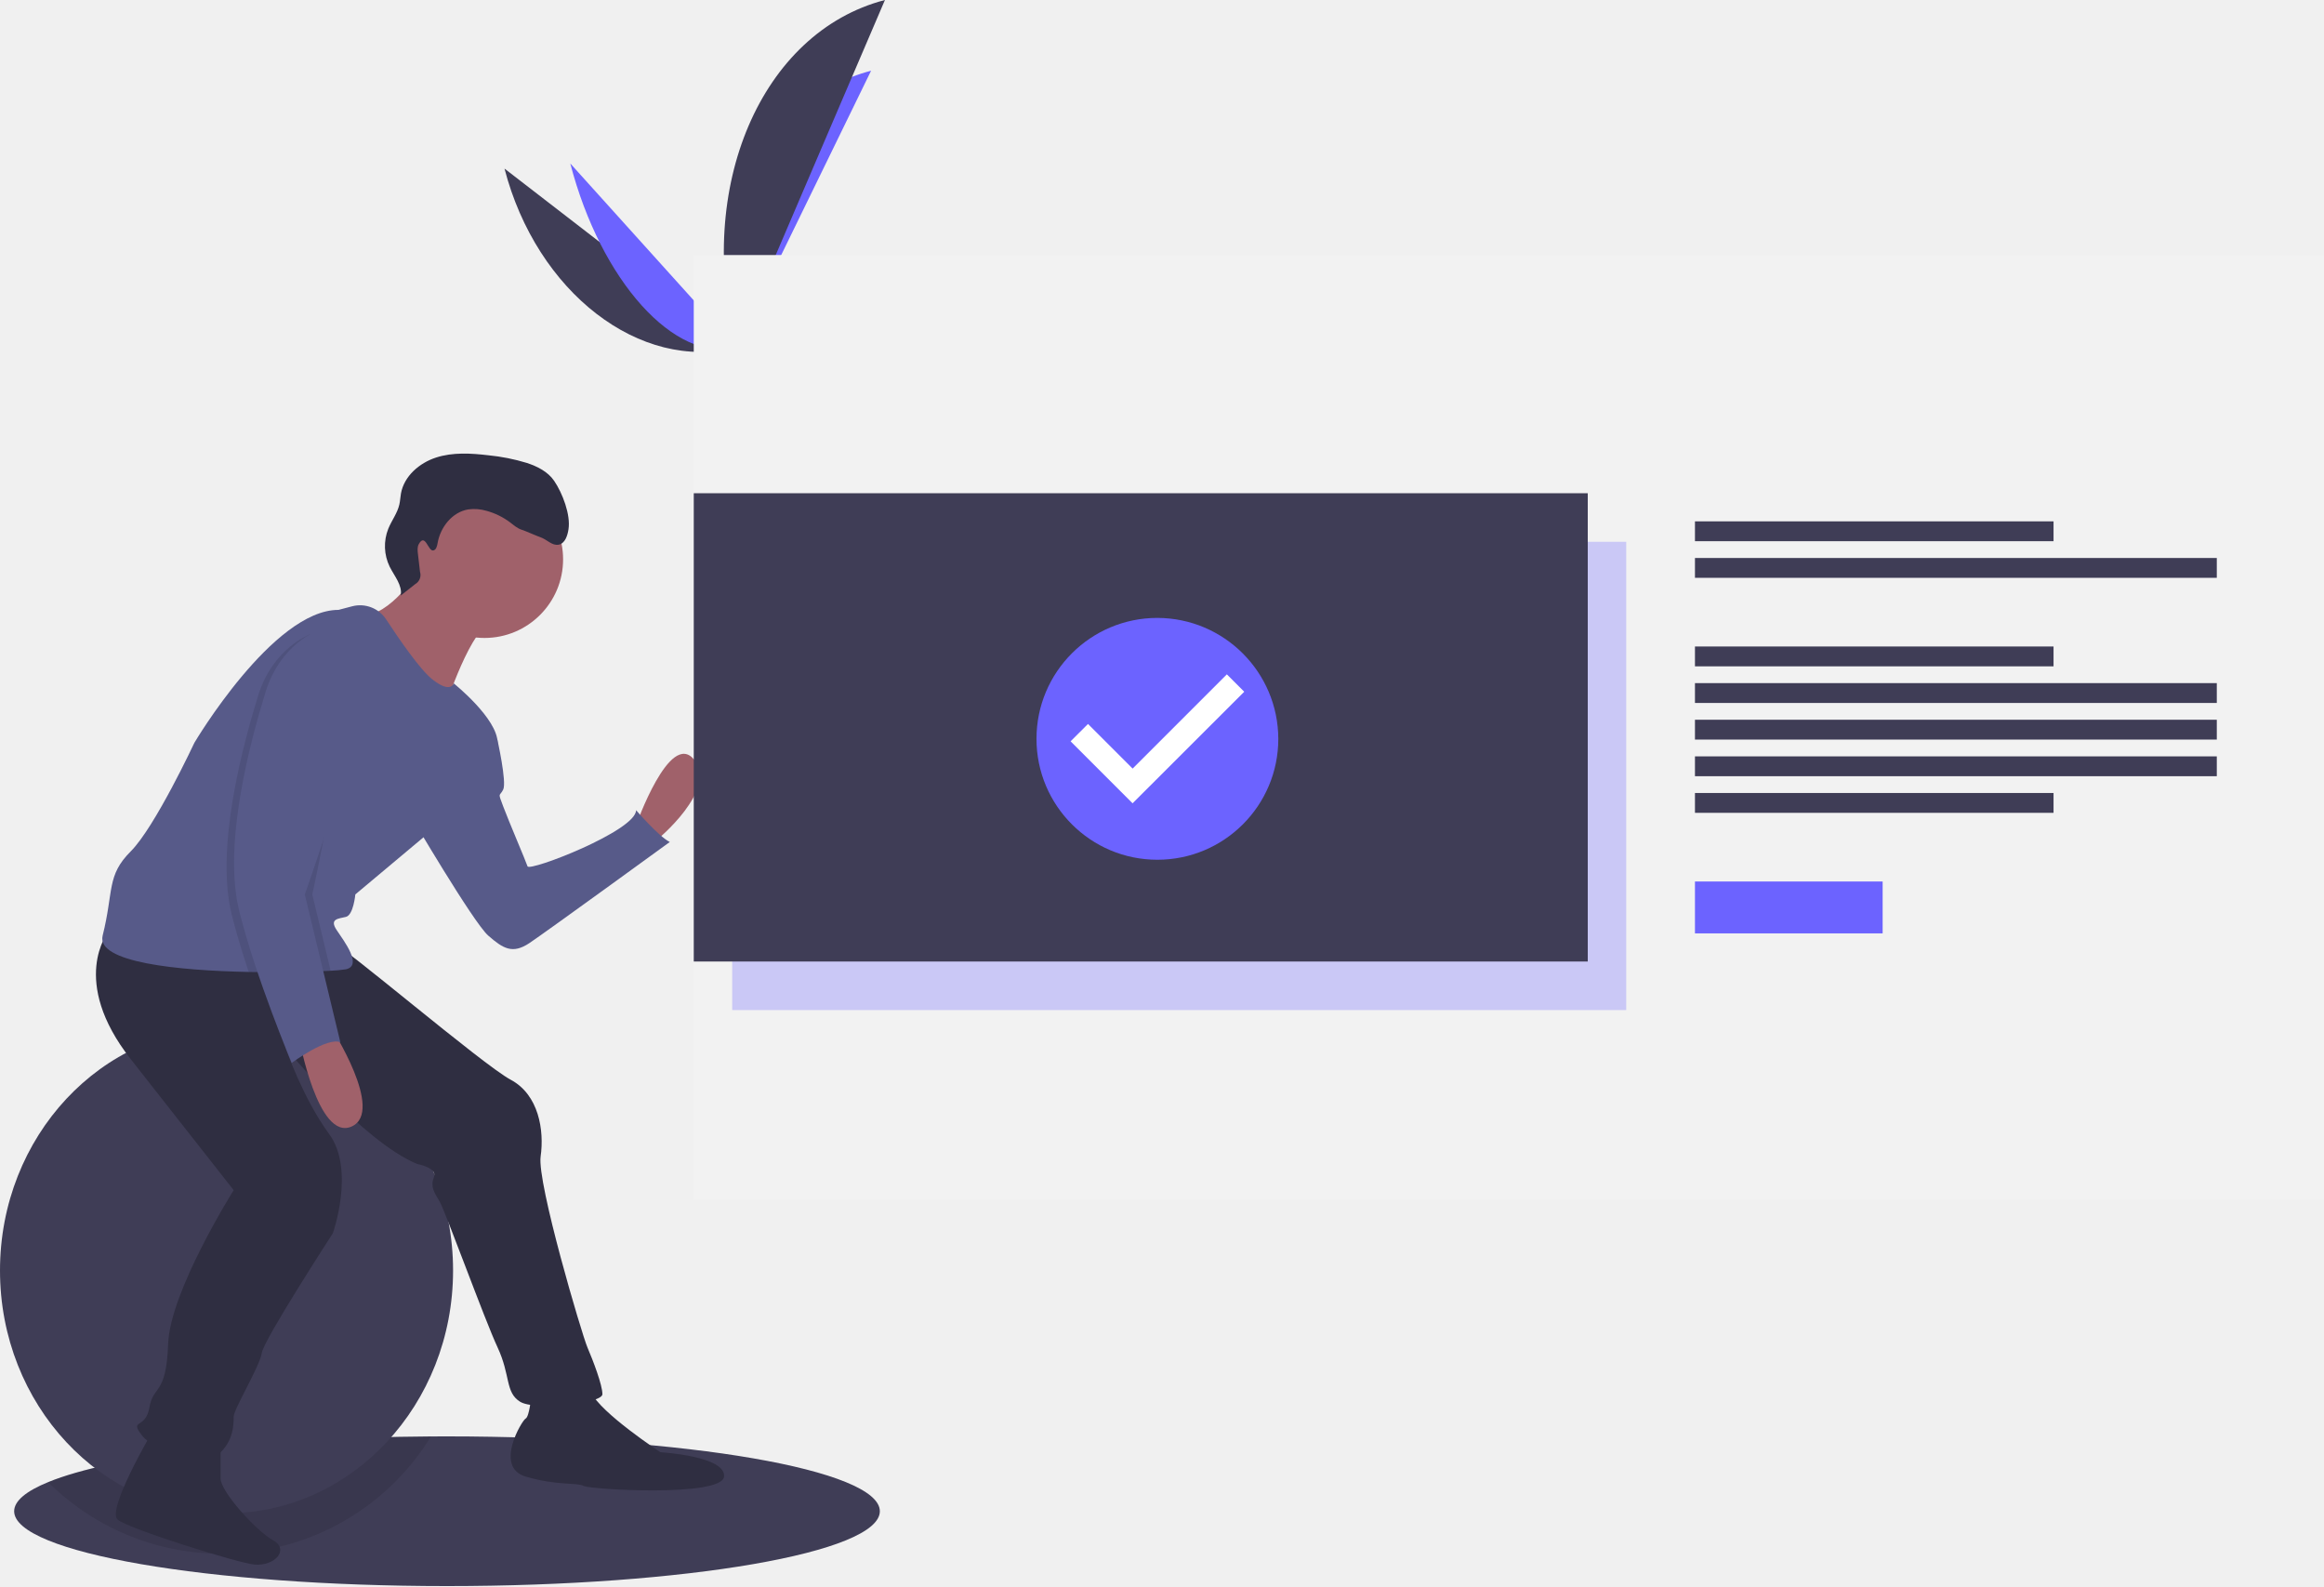
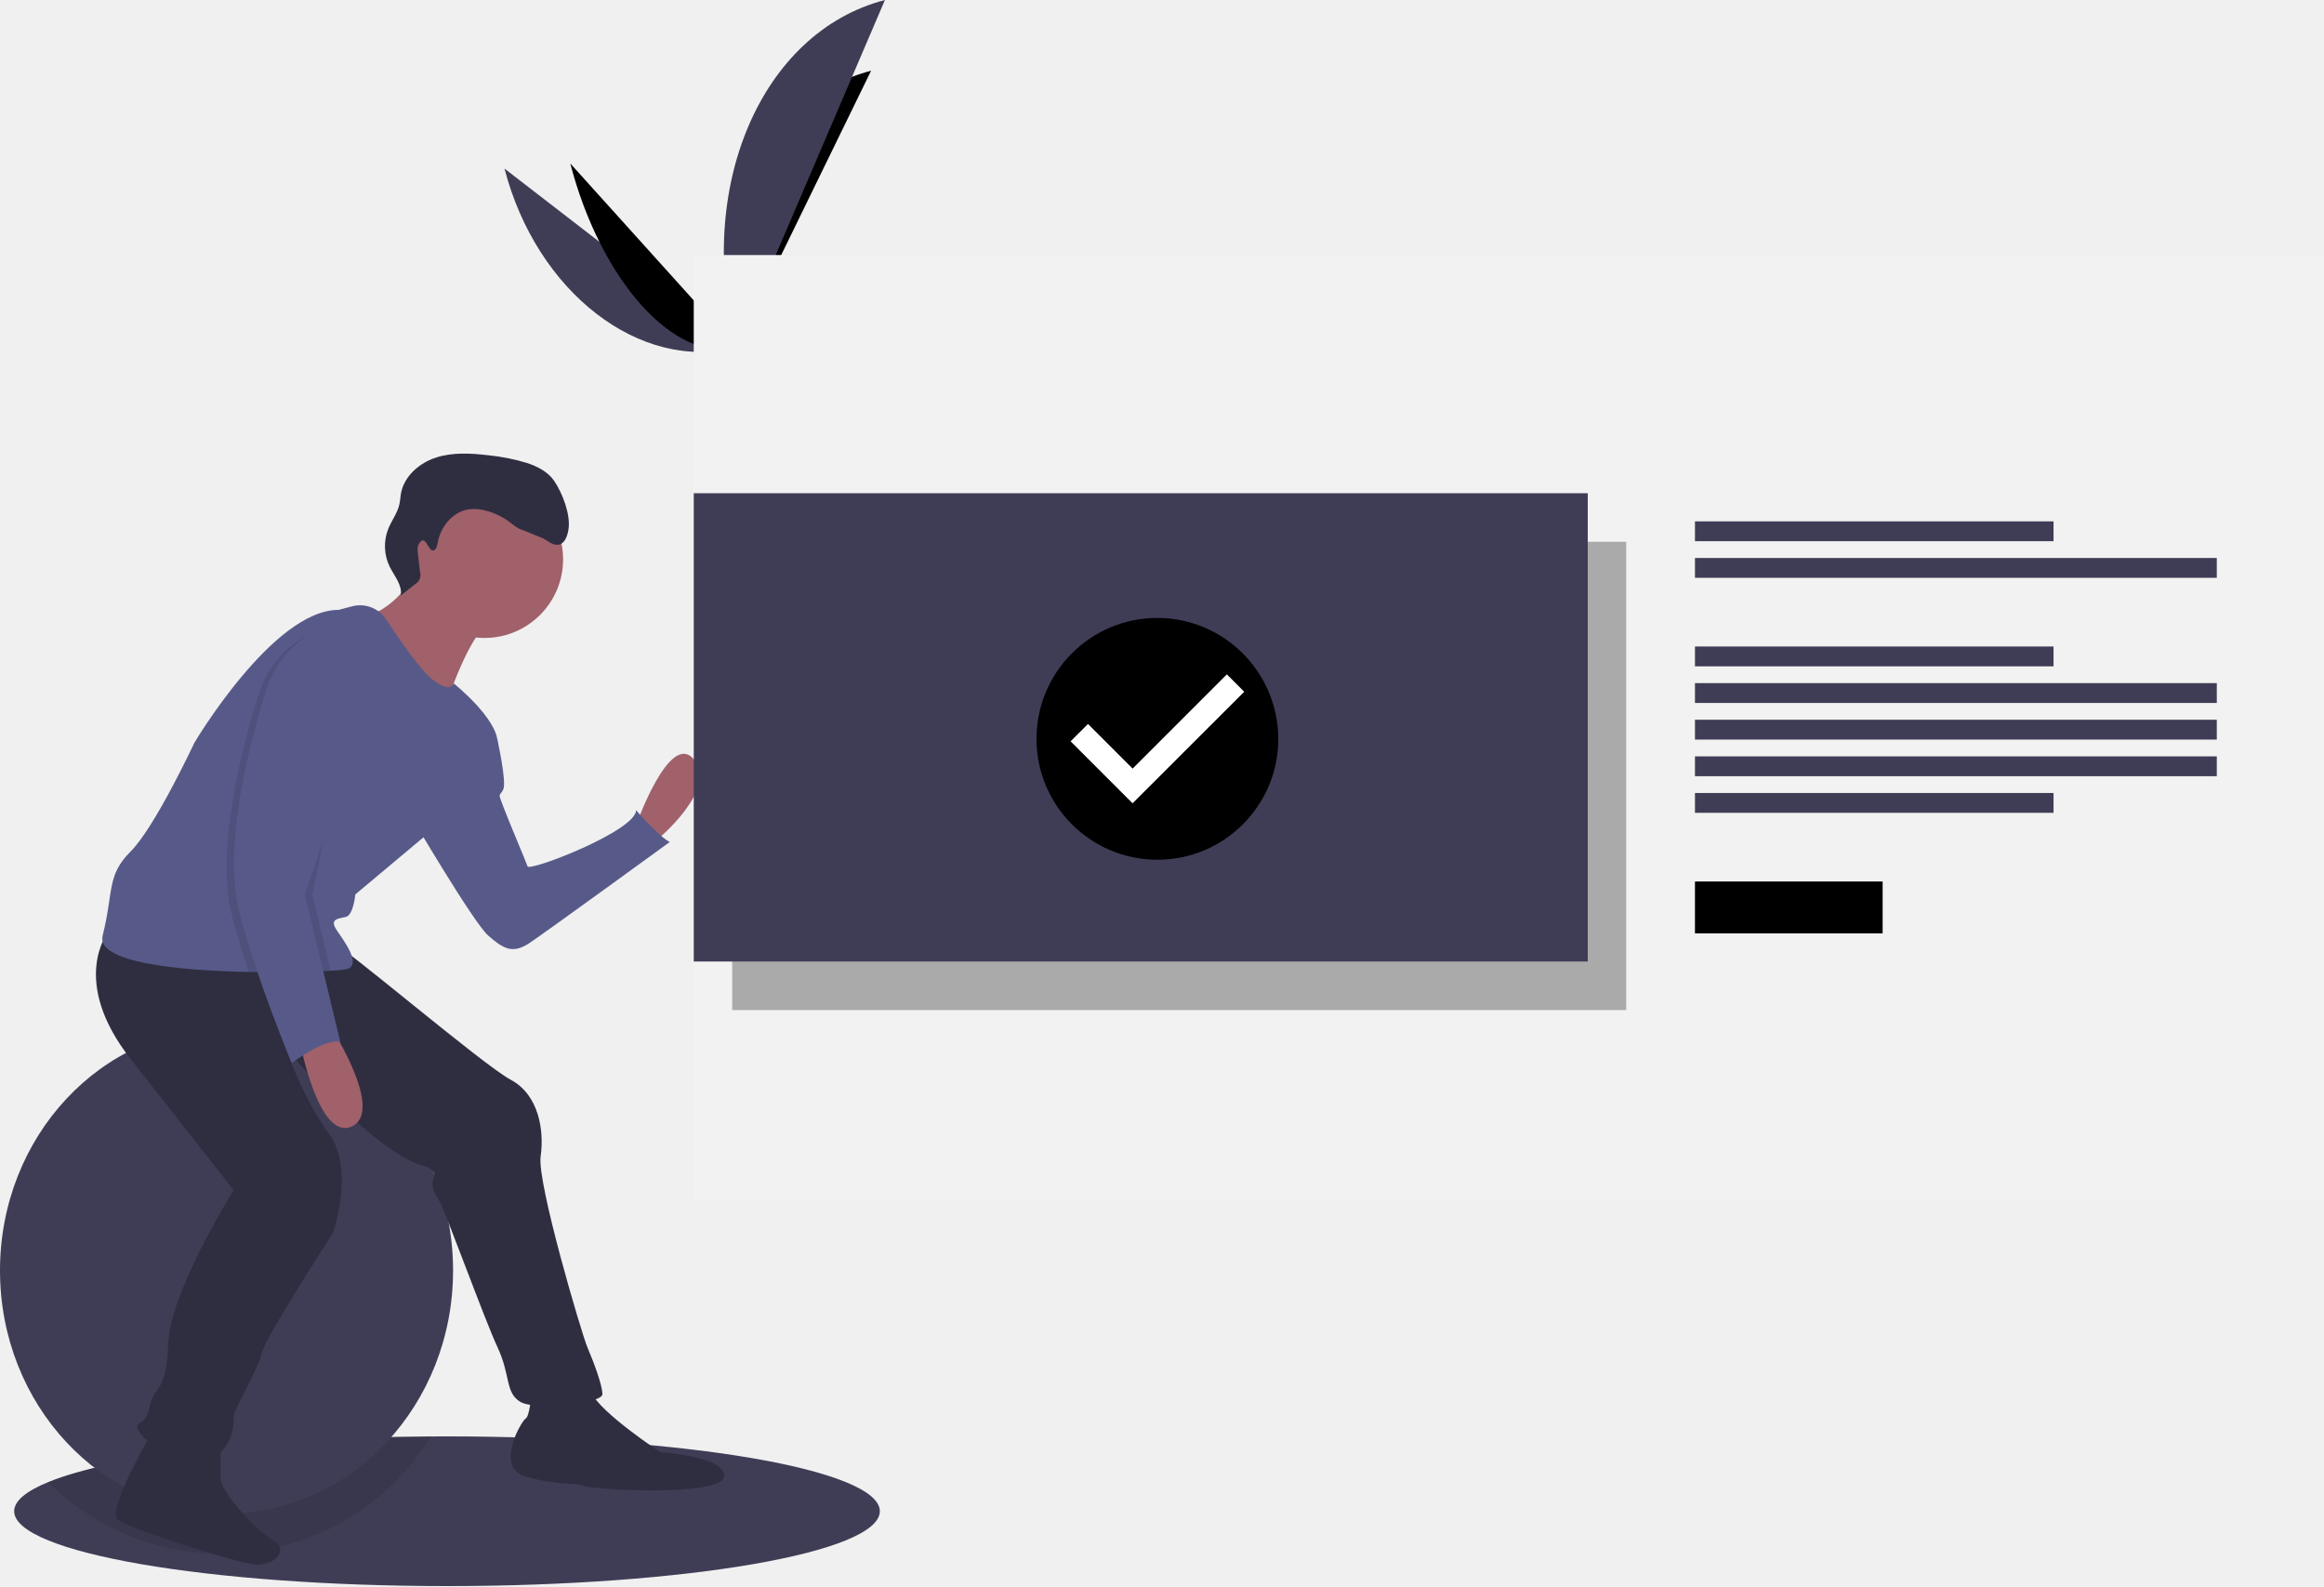
<svg xmlns="http://www.w3.org/2000/svg" id="a4efc002-80f6-4f30-a290-092c25b18b21" data-name="Layer 1" width="1149" height="784.079" viewBox="0 0 1149 784.079">
  <path d="M460.5,805.04c0,20.43-95.81,37-214,37s-214-16.57-214-37c0-5.11,5.98-9.97,16.8-14.39,31.5-12.89,104.03-22.05,189.28-22.58q3.945-.03,7.92-.03C364.69,768.04,460.5,784.61,460.5,805.04Z" transform="translate(-25.5 -57.9604)" fill="#3f3d56" />
  <path d="M238.58,768.07a121.496,121.496,0,0,1-189.28,22.58C80.8,777.76,153.33,768.6,238.58,768.07Z" transform="translate(-25.5 -57.9604)" opacity="0.1" />
  <ellipse cx="112" cy="628.079" rx="112" ry="120" fill="#3f3d56" />
  <path d="M274.927,141.297c15.88,61.177,67.109,100.718,114.538,88.407" transform="translate(-25.5 -57.9604)" fill="#3f3d56" />
-   <path d="M389.465,229.704c-16.058-61.864,13.776-123.041,66.704-136.78" transform="translate(-25.5 -57.9604)" fill="#6c63ff" />
-   <path d="M307.456,138.773c15.084,58.111,51.764,98.782,82.008,90.931" transform="translate(-25.5 -57.9604)" fill="#6c63ff" />
+   <path d="M389.465,229.704c-16.058-61.864,13.776-123.041,66.704-136.78" transform="translate(-25.5 -57.9604)" fill="currentColor" />
+   <path d="M307.456,138.773c15.084,58.111,51.764,98.782,82.008,90.931" transform="translate(-25.5 -57.9604)" fill="currentColor" />
  <path d="M389.465,229.704c-20.519-79.049,12.381-155.863,73.557-171.743" transform="translate(-25.5 -57.9604)" fill="#3f3d56" />
  <path d="M371.616,235.17s12.072-3.534,15.061-7.097,17.232-10.589,19.229-6.637,23.695,16.084,9.985,19.761-32.478,6.146-36.717,4.867S371.616,235.17,371.616,235.17Z" transform="translate(-25.5 -57.9604)" fill="#a8a8a8" />
  <path d="M415.757,239.675c-13.71,3.677-32.478,6.146-36.717,4.867-3.228-.974-5.921-6.779-7.022-9.494-.255.078-.402.121-.402.121s3.318,9.614,7.557,10.894,23.007-1.19,36.717-4.867c3.958-1.061,4.961-2.828,4.343-4.898C420.011,237.704,418.703,238.885,415.757,239.675Z" transform="translate(-25.5 -57.9604)" opacity="0.2" />
  <rect x="343" y="126.079" width="806" height="467" fill="#f2f2f2" />
-   <rect x="362" y="267.829" width="442" height="231.5" fill="#6c63ff" opacity="0.3" />
+   <rect x="362" y="267.829" width="442" height="231.5" fill="currentColor" opacity="0.3" />
  <rect x="838" y="257.737" width="177.281" height="9.807" fill="#3f3d56" />
  <rect x="838" y="275.842" width="258" height="9.807" fill="#3f3d56" />
  <rect x="838" y="319.597" width="177.281" height="9.807" fill="#3f3d56" />
  <rect x="838" y="392.018" width="177.281" height="9.807" fill="#3f3d56" />
  <rect x="838" y="337.702" width="258" height="9.807" fill="#3f3d56" />
  <rect x="838" y="355.807" width="258" height="9.807" fill="#3f3d56" />
  <rect x="838" y="373.913" width="258" height="9.807" fill="#3f3d56" />
-   <rect x="838" y="435.772" width="92.789" height="25.649" fill="#6c63ff" />
+   <rect x="838" y="435.772" width="92.789" height="25.649" fill="currentColor" />
  <path d="M339.988,465.874s16.657-47.195,28.687-32.388S350.167,473.277,350.167,473.277Z" transform="translate(-25.5 -57.9604)" fill="#a0616a" />
  <path d="M261.33,419.605l10.02,3.714s4.786,21.272,2.935,24.973-2.776.925,0,8.328,11.105,26.836,12.03,29.612,53.672-17.582,53.672-27.761c0,0,11.105,12.955,16.657,15.732,0,0-61.075,44.418-69.404,49.971s-12.955,2.776-20.358-3.702-38.866-60.15-38.866-60.15Z" transform="translate(-25.5 -57.9604)" fill="#575a89" />
  <path d="M288.166,748.116s-.925,10.179-2.776,11.105-15.732,24.06,0,28.687,24.985,2.776,28.687,4.627,68.478,5.552,69.404-4.627-31.463-12.03-31.463-12.03-29.612-19.433-34.239-29.612S288.166,748.116,288.166,748.116Z" transform="translate(-25.5 -57.9604)" fill="#2f2e41" />
  <path d="M100.313,766.623S78.104,804.564,83.657,809.191s59.625,21.488,67.553,22.209c10.179.925,17.582-7.403,9.254-12.03s-25.911-24.06-25.911-30.538V772.176Z" transform="translate(-25.5 -57.9604)" fill="#2f2e41" />
  <path d="M79.03,518.621s-19.433,24.06,11.105,62.926l50.896,64.777s-31.463,49.971-32.388,75.881-7.403,20.358-9.254,31.463-10.179,5.552-3.702,13.881,30.538,15.732,37.941,9.254,7.403-14.806,7.403-18.508,12.955-24.985,13.881-31.463,35.165-59.224,35.165-59.224,11.105-31.463-1.851-49.045-21.516-42.519-21.516-42.519,38.173,46.22,65.009,57.325c0,0,10.179,1.851,8.328,6.478s0,7.403,2.776,12.03,22.209,58.299,28.687,72.18,3.702,22.209,11.105,26.836,40.717.925,40.717-3.702-4.627-16.657-7.403-23.135-24.985-81.434-23.135-94.389-.925-30.538-14.806-37.941-84.21-67.553-87.911-67.553S79.03,518.621,79.03,518.621Z" transform="translate(-25.5 -57.9604)" fill="#2f2e41" />
  <circle cx="239.532" cy="276.509" r="38.866" fill="#a0616a" />
  <path d="M233.569,338.171s-12.03,21.284-26.836,24.06,38.866,45.344,38.866,45.344,12.955-40.717,24.06-42.568S233.569,338.171,233.569,338.171Z" transform="translate(-25.5 -57.9604)" fill="#a0616a" />
  <path d="M271.509,425.157c0,12.03-36.09,46.269-36.09,46.269l-34.239,28.687s-.925,10.179-4.627,11.105-8.328.925-4.627,6.478,12.955,17.582,4.627,19.433a68.028,68.028,0,0,1-7.579.722c-2.221.13-4.83.25-7.764.361-6.848.241-15.417.398-24.698.333q-3.956-.014-8.051-.093c-34.989-.694-75.521-4.719-72.208-17.98,5.552-22.209,1.851-29.612,13.881-41.642s31.463-53.672,31.463-53.672,38.866-65.702,71.254-65.702l6.728-1.768a15.406,15.406,0,0,1,16.814,6.459c6.496,9.892,16.74,24.754,22.727,29.547,9.254,7.403,10.697,2.091,10.697,2.091S271.509,413.127,271.509,425.157Z" transform="translate(-25.5 -57.9604)" fill="#575a89" />
  <path d="M189.15,565.815s26.836,41.642,10.179,49.045-25.911-43.493-25.911-43.493Z" transform="translate(-25.5 -57.9604)" fill="#a0616a" />
  <path d="M239.623,330.08c1.492-.188,1.963-2.07,2.214-3.553,1.344-7.938,7.26-15.466,15.209-16.747a21.535,21.535,0,0,1,9.062.73,34.382,34.382,0,0,1,11.627,5.723c1.836,1.388,3.602,3,5.81,3.649,1.458.428,7.651,3.181,9.098,3.647,3.181,1.024,5.813,4.354,9.09,3.694,3.134-.631,4.325-4.416,4.829-7.573,1.148-7.193-2.969-17.925-7.063-23.95-3.106-4.572-8.363-7.203-13.618-8.915a97.847,97.847,0,0,0-18.887-3.753c-8.645-1.021-17.599-1.563-25.884,1.11s-15.829,9.209-17.375,17.776c-.322,1.784-.383,3.612-.777,5.382-.963,4.318-3.82,7.947-5.486,12.044a23.193,23.193,0,0,0,.708,18.802c2.308,4.64,6.32,9.1,5.454,14.209l7.141-5.631a5.186,5.186,0,0,0,2.384-6.07l-1.038-8.942c-.19-1.637-.356-3.404.463-4.834C235.756,321.334,237.136,330.393,239.623,330.08Z" transform="translate(-25.5 -57.9604)" fill="#2f2e41" />
  <path d="M172.493,501.964l8.717,36.247c-8.791.315-20.423.481-32.749.241-3.109-9.328-6.08-19.054-8.356-28.159-8.328-33.314,5.552-84.21,12.955-108.27S178.971,371.485,178.971,371.485s9.254,2.776,21.284,11.105S172.493,501.964,172.493,501.964Z" transform="translate(-25.5 -57.9604)" opacity="0.1" />
  <path d="M179.896,500.113l9.078,37.737c-2.221.13-4.83.25-7.764.361-6.848.241-15.417.398-24.698.333-3.341-9.911-6.57-20.368-9.004-30.103-8.328-33.314,5.552-84.21,12.955-108.27s23.597,2.313,23.597,2.313-6.478-15.732,5.552-7.403S179.896,500.113,179.896,500.113Z" transform="translate(-25.5 -57.9604)" opacity="0.1" />
  <path d="M182.672,369.634s-18.508,6.478-25.911,30.538-21.284,74.956-12.955,108.27,25.911,74.956,25.911,74.956,17.582-12.955,24.06-10.179l-17.582-73.105s39.791-111.046,27.761-119.374S182.672,369.634,182.672,369.634Z" transform="translate(-25.5 -57.9604)" fill="#575a89" />
  <rect x="343" y="243.829" width="442" height="231.5" fill="#3f3d56" />
  <ellipse cx="572.223" cy="364.111" rx="50.017" ry="50.108" fill="#fff" />
-   <path d="M597.723,363.423A59.777,59.777,0,1,0,657.5,423.2,59.953,59.953,0,0,0,597.723,363.423Zm-12.271,91.648L554.816,424.436l8.593-8.593,22.071,22.071,46.586-46.586,8.593,8.593-55.207,55.15Z" transform="translate(-25.5 -57.9604)" fill="#6c63ff" />
+   <path d="M597.723,363.423A59.777,59.777,0,1,0,657.5,423.2,59.953,59.953,0,0,0,597.723,363.423Zm-12.271,91.648L554.816,424.436l8.593-8.593,22.071,22.071,46.586-46.586,8.593,8.593-55.207,55.15Z" transform="translate(-25.5 -57.9604)" fill="currentColor" />
</svg>
